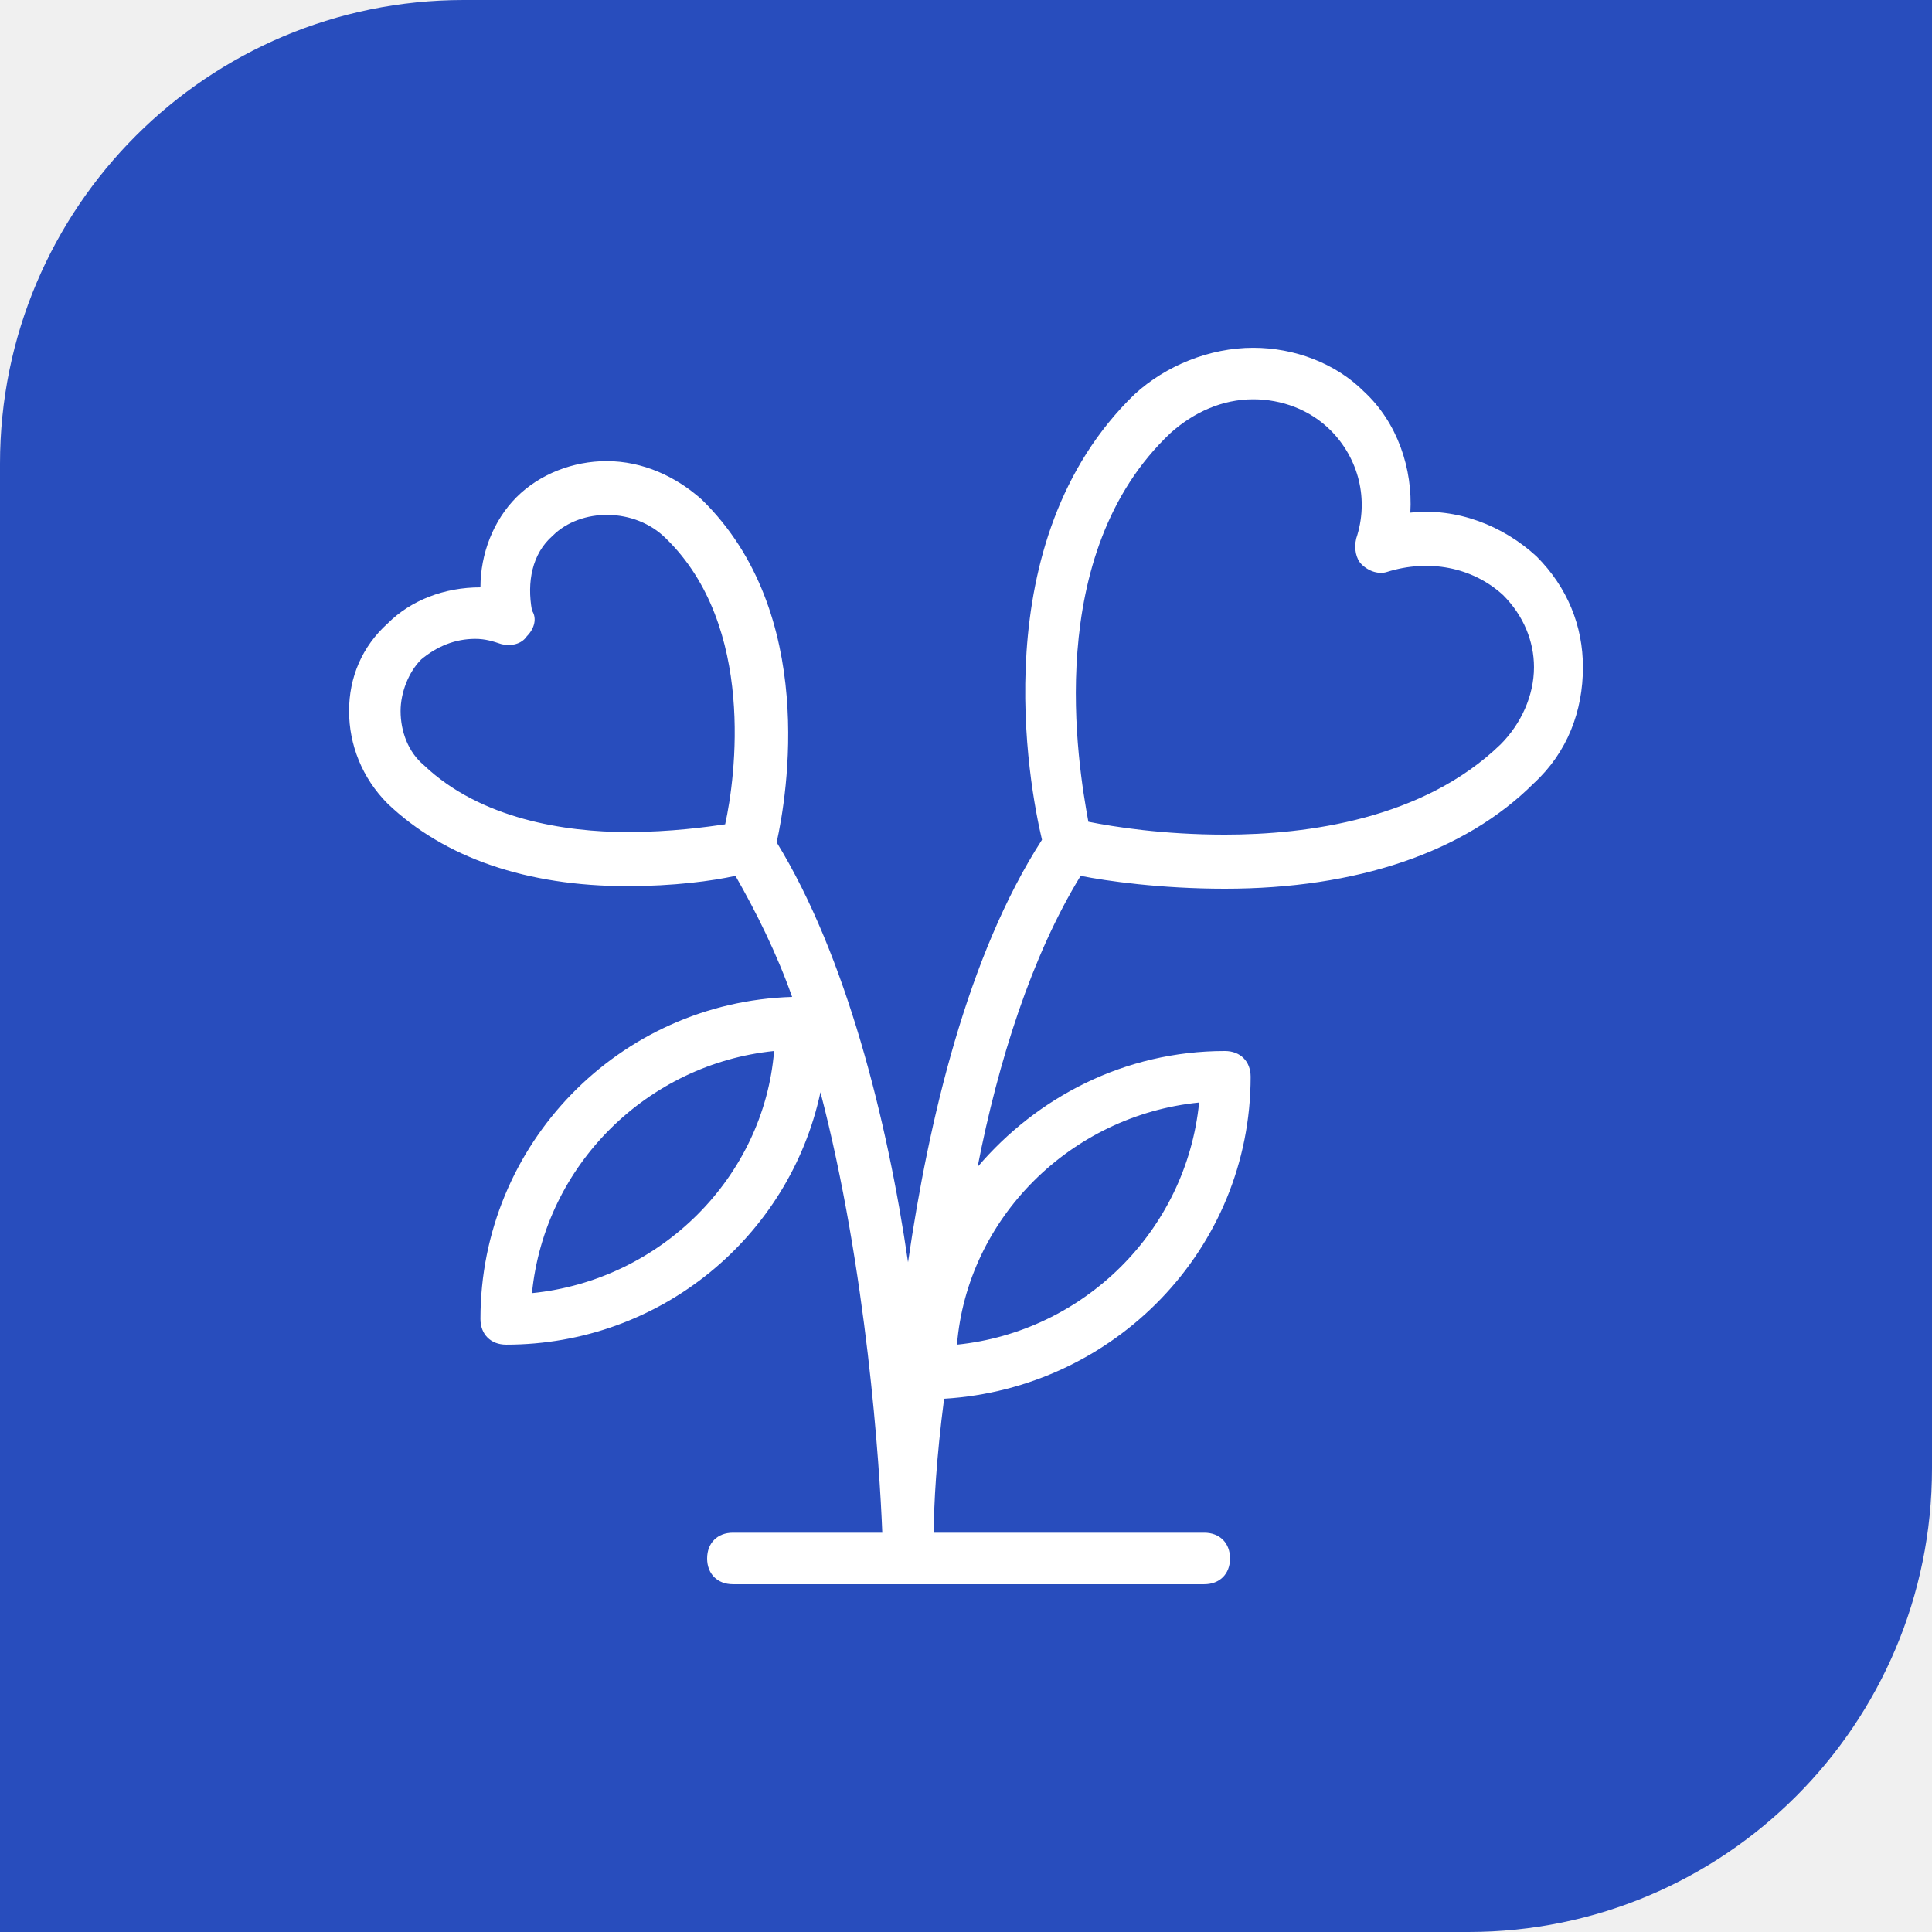
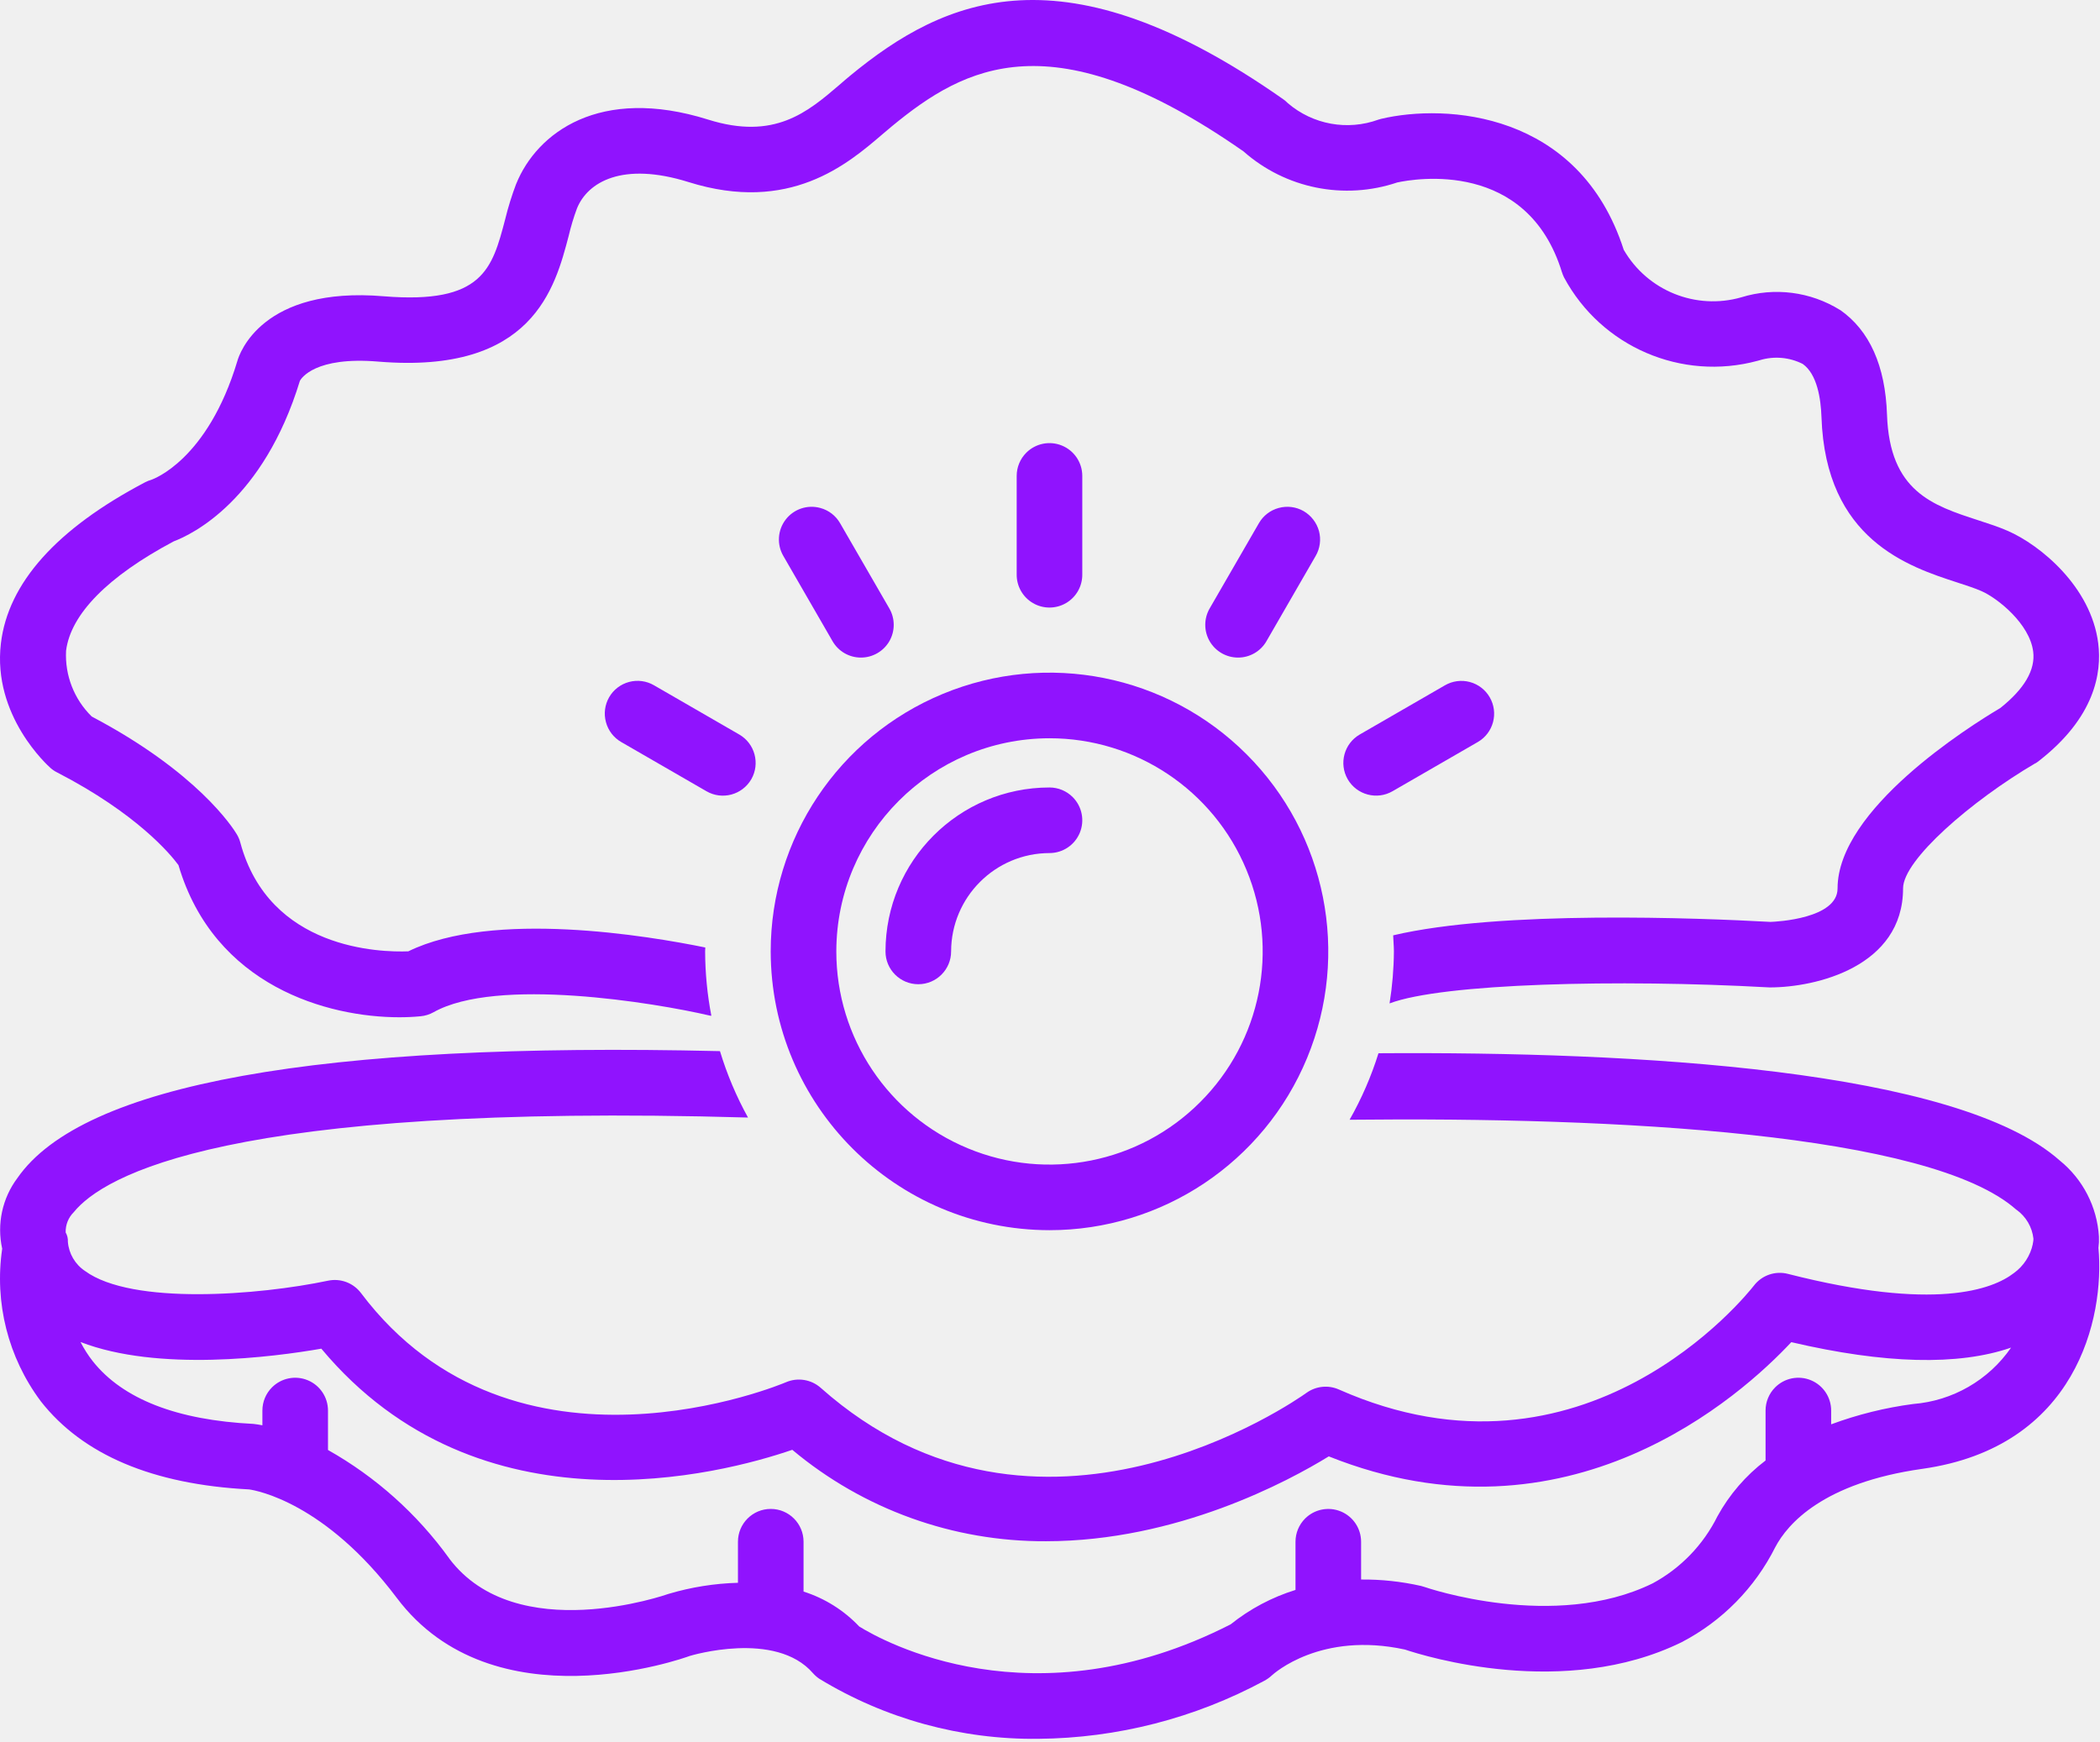
- <svg xmlns="http://www.w3.org/2000/svg" id="SvgjsSvg18602" width="1421.486" height="1421.486" version="1.1">
-   <defs id="SvgjsDefs18603">
-     <defs id="SvgjsDefs5581" />
-   </defs>
-   <g id="SvgjsG5583" class="1IuVwmKTg" transform="scale(14.21486)" light-content="false" non-strokable="false" fill="#284dbd">
-     <path d="m 24,0 h 76 v 76 c 0,13.255 -10.745,24 -24,24 H 0 V 24 C 0,10.745 10.745,0 24,0 Z" id="path4" />
-   </g>
-   <g id="SvgjsG5584" class="U-82vM3ye2" transform="matrix(18.95245,0,0,18.95245,256.8318,255.8842)" light-content="true" non-strokable="false" fill="#ffffff">
-     <path d="m 34,21 c 5.1,0 9.3,-1.4 12,-4.1 1.3,-1.2 1.9,-2.8 1.9,-4.5 0,-1.6 -0.6,-3.1 -1.8,-4.3 C 44.8,6.9 43,6.2 41.2,6.4 41.3,4.7 40.7,2.9 39.4,1.7 38.3,0.6 36.7,0 35.1,0 33.4,0 31.7,0.7 30.5,1.8 24.6,7.5 26.4,17 26.9,19.1 24,23.6 22.5,30 21.7,35.5 20.9,30 19.3,23.6 16.6,19.2 17,17.4 18.2,10.3 13.7,5.9 12.7,5 11.4,4.4 10,4.4 8.7,4.4 7.4,4.9 6.5,5.8 5.6,6.7 5.1,8 5.1,9.3 3.7,9.3 2.4,9.8 1.5,10.7 0.5,11.6 0,12.8 0,14.1 c 0,1.3 0.5,2.6 1.5,3.6 2.2,2.1 5.4,3.2 9.3,3.2 1.8,0 3.3,-0.2 4.2,-0.4 0.8,1.4 1.6,3 2.2,4.7 -6.7,0.2 -12.1,5.7 -12.1,12.5 0,0.6 0.4,1 1,1 6,0 11,-4.2 12.2,-9.8 1.8,6.9 2.3,14.5 2.4,17.1 h -5.8 c -0.6,0 -1,0.4 -1,1 0,0.6 0.4,1 1,1 h 18.3 c 0.6,0 1,-0.4 1,-1 0,-0.6 -0.4,-1 -1,-1 H 22.7 c 0,-1.1 0.1,-2.9 0.4,-5.2 C 29.7,40.4 35,35 35,28.3 c 0,-0.6 -0.4,-1 -1,-1 -3.9,0 -7.3,1.8 -9.6,4.5 0.8,-4.1 2.1,-8.2 4,-11.3 1,0.2 3.1,0.5 5.6,0.5 z M 7.1,36.7 c 0.5,-5 4.5,-8.9 9.4,-9.4 -0.4,4.9 -4.4,8.9 -9.4,9.4 z M 33,29.3 c -0.5,5 -4.5,8.9 -9.4,9.4 C 24,33.8 28,29.8 33,29.3 Z m -1.1,-26 c 0.9,-0.8 2,-1.3 3.2,-1.3 1.1,0 2.2,0.4 3,1.2 1.1,1.1 1.5,2.7 1,4.2 -0.1,0.4 0,0.8 0.2,1 0.3,0.3 0.7,0.4 1,0.3 1.6,-0.5 3.3,-0.2 4.5,0.9 0.8,0.8 1.2,1.8 1.2,2.8 0,1.1 -0.5,2.2 -1.3,3 -3,2.9 -7.5,3.5 -10.7,3.5 -2.4,0 -4.3,-0.3 -5.3,-0.5 C 28.3,16.2 26.9,8 31.9,3.3 Z M 10.8,18.8 C 8.4,18.8 5.1,18.3 2.9,16.2 2.3,15.7 2,14.9 2,14.1 c 0,-0.7 0.3,-1.5 0.8,-2 0.6,-0.5 1.3,-0.8 2.1,-0.8 0.4,0 0.7,0.1 1,0.2 0.4,0.1 0.8,0 1,-0.3 0.3,-0.3 0.4,-0.7 0.2,-1 C 6.9,9.1 7.1,8 7.9,7.3 9,6.2 11.1,6.2 12.3,7.4 c 3.5,3.4 2.7,9.3 2.3,11.1 -0.7,0.1 -2.1,0.3 -3.8,0.3 z" id="path7" />
-   </g>
+ <svg xmlns="http://www.w3.org/2000/svg" width="633" height="525" fill="none" viewBox="0 0 633 525">
+   <path fill="#9013FE" d="M15.241 231.524a8.9 8.9 0 0 0 1.98 1.329c24.043 12.414 34.18 24.676 36.571 27.934 10.781 36.577 45.138 45.872 66.542 45.872 2.297 0 4.448-.101 6.403-.298h.026a9.858 9.858 0 0 0 3.903-1.208c19.026-10.731 66.606-2.892 83.341 1.012.146.026.298.026.443.051h-.025a104.278 104.278 0 0 1-1.879-19.405c0-.393.05-.791.05-1.184-17.146-3.511-63.916-11.369-89.516 1.158-8.326.323-41.942-.443-50.642-32.793a9.61 9.61 0 0 0-1.063-2.499c-1.113-1.879-11.787-18.684-43.77-35.514h.025a25.848 25.848 0 0 1-7.713-19.823c1.385-11.022 12.603-22.417 32.458-32.964 5.505-2.082 27.01-12.338 38.026-48.403.398-.708 4.53-7.409 23.707-5.776 46.492 3.827 53.186-22.272 57.292-37.837a68.771 68.771 0 0 1 2.519-8.358c3.214-7.934 13.717-14.16 33.616-7.934 30.471 9.567 47.946-5.41 58.399-14.362.987-.835 1.955-1.677 2.891-2.443 22.094-18.19 48.466-32.597 106.005 7.561a47.205 47.205 0 0 0 46.339 9.364c5.34-1.157 39.203-6.96 49.655 27.093v-.025a10.6 10.6 0 0 0 .62 1.556 51.083 51.083 0 0 0 58.349 25.138c.202-.051.5-.127.696-.196a17.444 17.444 0 0 1 12.901 1.139c4.347 3.087 5.46 10.427 5.656 16.032 1.24 36.951 26.176 45.062 41.082 49.902 2.721.886 5.264 1.709 7.188 2.569 4.745 2.082 14.489 9.788 15.546 18.222.696 5.505-2.645 11.218-9.909 17.001-9.49 5.631-49.06 30.522-49.06 54.394 0 9.073-18.216 10.01-20.19 10.086-21.354-1.183-81.493-3.581-113.761 4.049.044 1.613.221 3.221.221 4.853a103.663 103.663 0 0 1-1.309 15.666c16.007-6.055 69.104-7.34 114.109-4.84l.544.019c13.888 0 40.133-6.252 40.133-29.877 0-8.554 20.614-26.397 39.867-37.691l.025.026a10.2 10.2 0 0 0 1.063-.747c16.805-13.072 19.007-26.491 17.868-35.463-2.151-17.052-17.469-29.586-27.232-33.863-2.822-1.234-5.808-2.195-8.997-3.233-13.692-4.454-26.643-8.675-27.434-31.762-.494-14.78-5.264-25.435-14.16-31.636v.026a36.085 36.085 0 0 0-29.782-3.81 31.047 31.047 0 0 1-35.419-14.33c-13.42-41.721-53.635-44.094-73.142-39.469-.265.07-.512.127-.784.222a27.485 27.485 0 0 1-27.333-4.967 9.555 9.555 0 0 0-1.437-1.215C320.701-16.44 284.991-.877 256.222 22.85c-1.038.848-2.076 1.759-3.164 2.702-9.636 8.25-19.601 16.78-39.595 10.503-32.724-10.282-51.629 4.005-57.855 19.348v-.025a90.83 90.83 0 0 0-3.341 10.756c-3.904 14.875-6.719 25.606-36.551 23.182-36.799-3.113-43.575 17.4-44.164 19.5-8.972 29.877-25.41 35.641-25.928 35.812h.025c-.65.183-1.28.431-1.879.74C17.05 159.408 2.422 175.77.271 193.96c-2.594 21.892 14.255 36.925 14.97 37.564Zm-2.967 190.877c12.654 16.165 33.786 25.087 62.802 26.592 2.278.317 22.911 3.98 44.543 32.724 29.042 38.583 86.251 18.241 88.301 17.476.254-.076 25.853-7.84 37.147 5.213l-.025-.025a10.412 10.412 0 0 0 1.904 1.683 124.1 124.1 0 0 0 66.017 18.114 146.194 146.194 0 0 0 68.143-17.5 10.772 10.772 0 0 0 2.252-1.607c.589-.545 14.73-13.319 40.114-7.808 5.904 1.98 48.118 15.122 83.455-2.227a65.311 65.311 0 0 0 28.206-28.662c3.701-6.998 14.407-19.361 44.309-23.581 46.441-6.555 55.02-45.53 53.091-66.606v.026c.147-1.139.195-2.289.145-3.436a32.023 32.023 0 0 0-11.787-22.917c-31.041-27.554-127.656-32.894-205.378-32.35a102.313 102.313 0 0 1-8.706 20.044c80.006-.867 174.913 3.986 200.961 27.112v-.026c2.917 2.082 4.796 5.271 5.17 8.801 0 .348-.051.696-.102 1.013-.025.177-.076.348-.101.519h.025a14.525 14.525 0 0 1-5.707 8.794c-6.403 4.948-23.752 11.572-68.117.253a9.82 9.82 0 0 0-10.257 3.537c-2.05 2.62-51.04 64.138-125.105 31.313a9.882 9.882 0 0 0-9.763 1.012c-3.265 2.348-80.892 56.691-146.416-1.506a9.905 9.905 0 0 0-10.503-1.683c-.822.348-81.784 34.546-128.073-26.89a9.892 9.892 0 0 0-4.423-3.313 9.893 9.893 0 0 0-5.51-.42c-20.791 4.379-59.051 7.441-73.237-2.91a11.685 11.685 0 0 1-5.188-8.801 5.119 5.119 0 0 0-.664-2.822 8.234 8.234 0 0 1 2.442-6.125c8.877-10.946 46.34-33.046 203.233-28.522a103.227 103.227 0 0 1-8.453-20.019C96.044 314.024 24.934 326.83 5.282 355.08a26.09 26.09 0 0 0-4.619 21.354 61.756 61.756 0 0 0 11.617 45.967h-.006Zm84.6-15.818c47.706 57.14 120.759 37.741 141.942 30.471a118.17 118.17 0 0 0 76.469 27.561c39.545 0 73.154-18.14 85.245-25.581 72.243 28.839 124.467-18.437 139.418-34.432 28.175 6.581 50.345 7.125 66.213 1.658h.025a39.67 39.67 0 0 1-29.484 16.982 114.015 114.015 0 0 0-24.739 6.131v-4.157a9.884 9.884 0 0 0-16.876-6.99 9.885 9.885 0 0 0-2.896 6.99v15.059a53.374 53.374 0 0 0-14.508 16.83 46.42 46.42 0 0 1-19.475 20.183c-29.687 14.591-68.364 1.266-68.731 1.139-.381-.137-.77-.251-1.164-.342a78.801 78.801 0 0 0-18.039-1.929v-11.389a9.888 9.888 0 0 0-16.877-6.991 9.887 9.887 0 0 0-2.895 6.991v14.527a59.351 59.351 0 0 0-19.551 10.376c-59.538 30.408-104.941 4.999-111.958.646a39.644 39.644 0 0 0-16.78-10.529V464.76a9.886 9.886 0 1 0-19.772 0v12.383a80.965 80.965 0 0 0-20.911 3.34c-.468.171-45.922 16.16-66.118-10.654v-.026a114.173 114.173 0 0 0-36.546-32.698v-11.889a9.885 9.885 0 0 0-16.876-6.99 9.885 9.885 0 0 0-2.896 6.99v4.448a36.45 36.45 0 0 0-2.67-.418c-23.087-1.138-39.399-7.491-48.446-18.88a35.59 35.59 0 0 1-3.708-5.808c23.41 9.067 58.184 4.518 72.635 1.999l-.032.026Z" />
+   <path fill="#9013FE" d="M316.348 370.847a84.015 84.015 0 0 0 77.634-51.882 84.01 84.01 0 0 0-18.216-91.566 84.01 84.01 0 0 0-91.572-18.222 84.006 84.006 0 0 0-51.882 77.634c.063 46.403 37.652 83.979 84.036 84.036Zm0-148.294a64.217 64.217 0 0 1 59.367 39.67 64.192 64.192 0 0 1-13.938 70.01 64.186 64.186 0 0 1-70.016 13.945 64.225 64.225 0 0 1-39.671-59.367c.051-35.47 28.795-64.208 64.258-64.258Z" />
+   <path fill="#9013FE" d="M276.804 296.7c5.46 0 9.889-4.429 9.889-9.889a29.714 29.714 0 0 1 29.655-29.649 9.888 9.888 0 0 0 6.991-16.877 9.887 9.887 0 0 0-6.991-2.895 49.475 49.475 0 0 0-49.434 49.433c0 5.461 4.429 9.877 9.89 9.877Zm49.427-123.575v-29.661a9.888 9.888 0 0 0-16.877-6.991 9.887 9.887 0 0 0-2.895 6.991v29.661a9.887 9.887 0 1 0 19.772 0Zm-66.726 25.106a9.906 9.906 0 0 0 8.574-4.941 9.894 9.894 0 0 0-.019-9.89l-14.831-25.675a9.802 9.802 0 0 0-5.986-4.6 9.85 9.85 0 0 0-10.418 3.506 9.866 9.866 0 0 0-.698 10.977l14.824 25.682a9.85 9.85 0 0 0 8.554 4.941Zm-62.36 8.358a9.855 9.855 0 0 0-7.516-1.012 9.845 9.845 0 0 0-6.973 12.135 9.835 9.835 0 0 0 4.6 5.979l25.688 14.831c4.746 2.746 10.769 1.114 13.515-3.606a9.898 9.898 0 0 0-3.632-13.496l-25.682-14.831Zm251.901 3.607a9.844 9.844 0 0 0-2.542-2.898 9.855 9.855 0 0 0-7.304-1.952 9.854 9.854 0 0 0-3.649 1.243l-25.676 14.825a9.895 9.895 0 0 0-3.638 13.495 9.899 9.899 0 0 0 13.521 3.607l25.682-14.825a9.857 9.857 0 0 0 4.601-6 9.863 9.863 0 0 0-.995-7.495Zm-75.855-11.965a9.85 9.85 0 0 0 8.554-4.941l14.824-25.682a9.844 9.844 0 0 0 1.013-7.51 10.055 10.055 0 0 0-4.619-6.011 9.843 9.843 0 0 0-7.51-.962 9.808 9.808 0 0 0-5.986 4.6l-14.83 25.675a9.886 9.886 0 0 0-.019 9.89 9.896 9.896 0 0 0 8.573 4.941Z" />
</svg>
